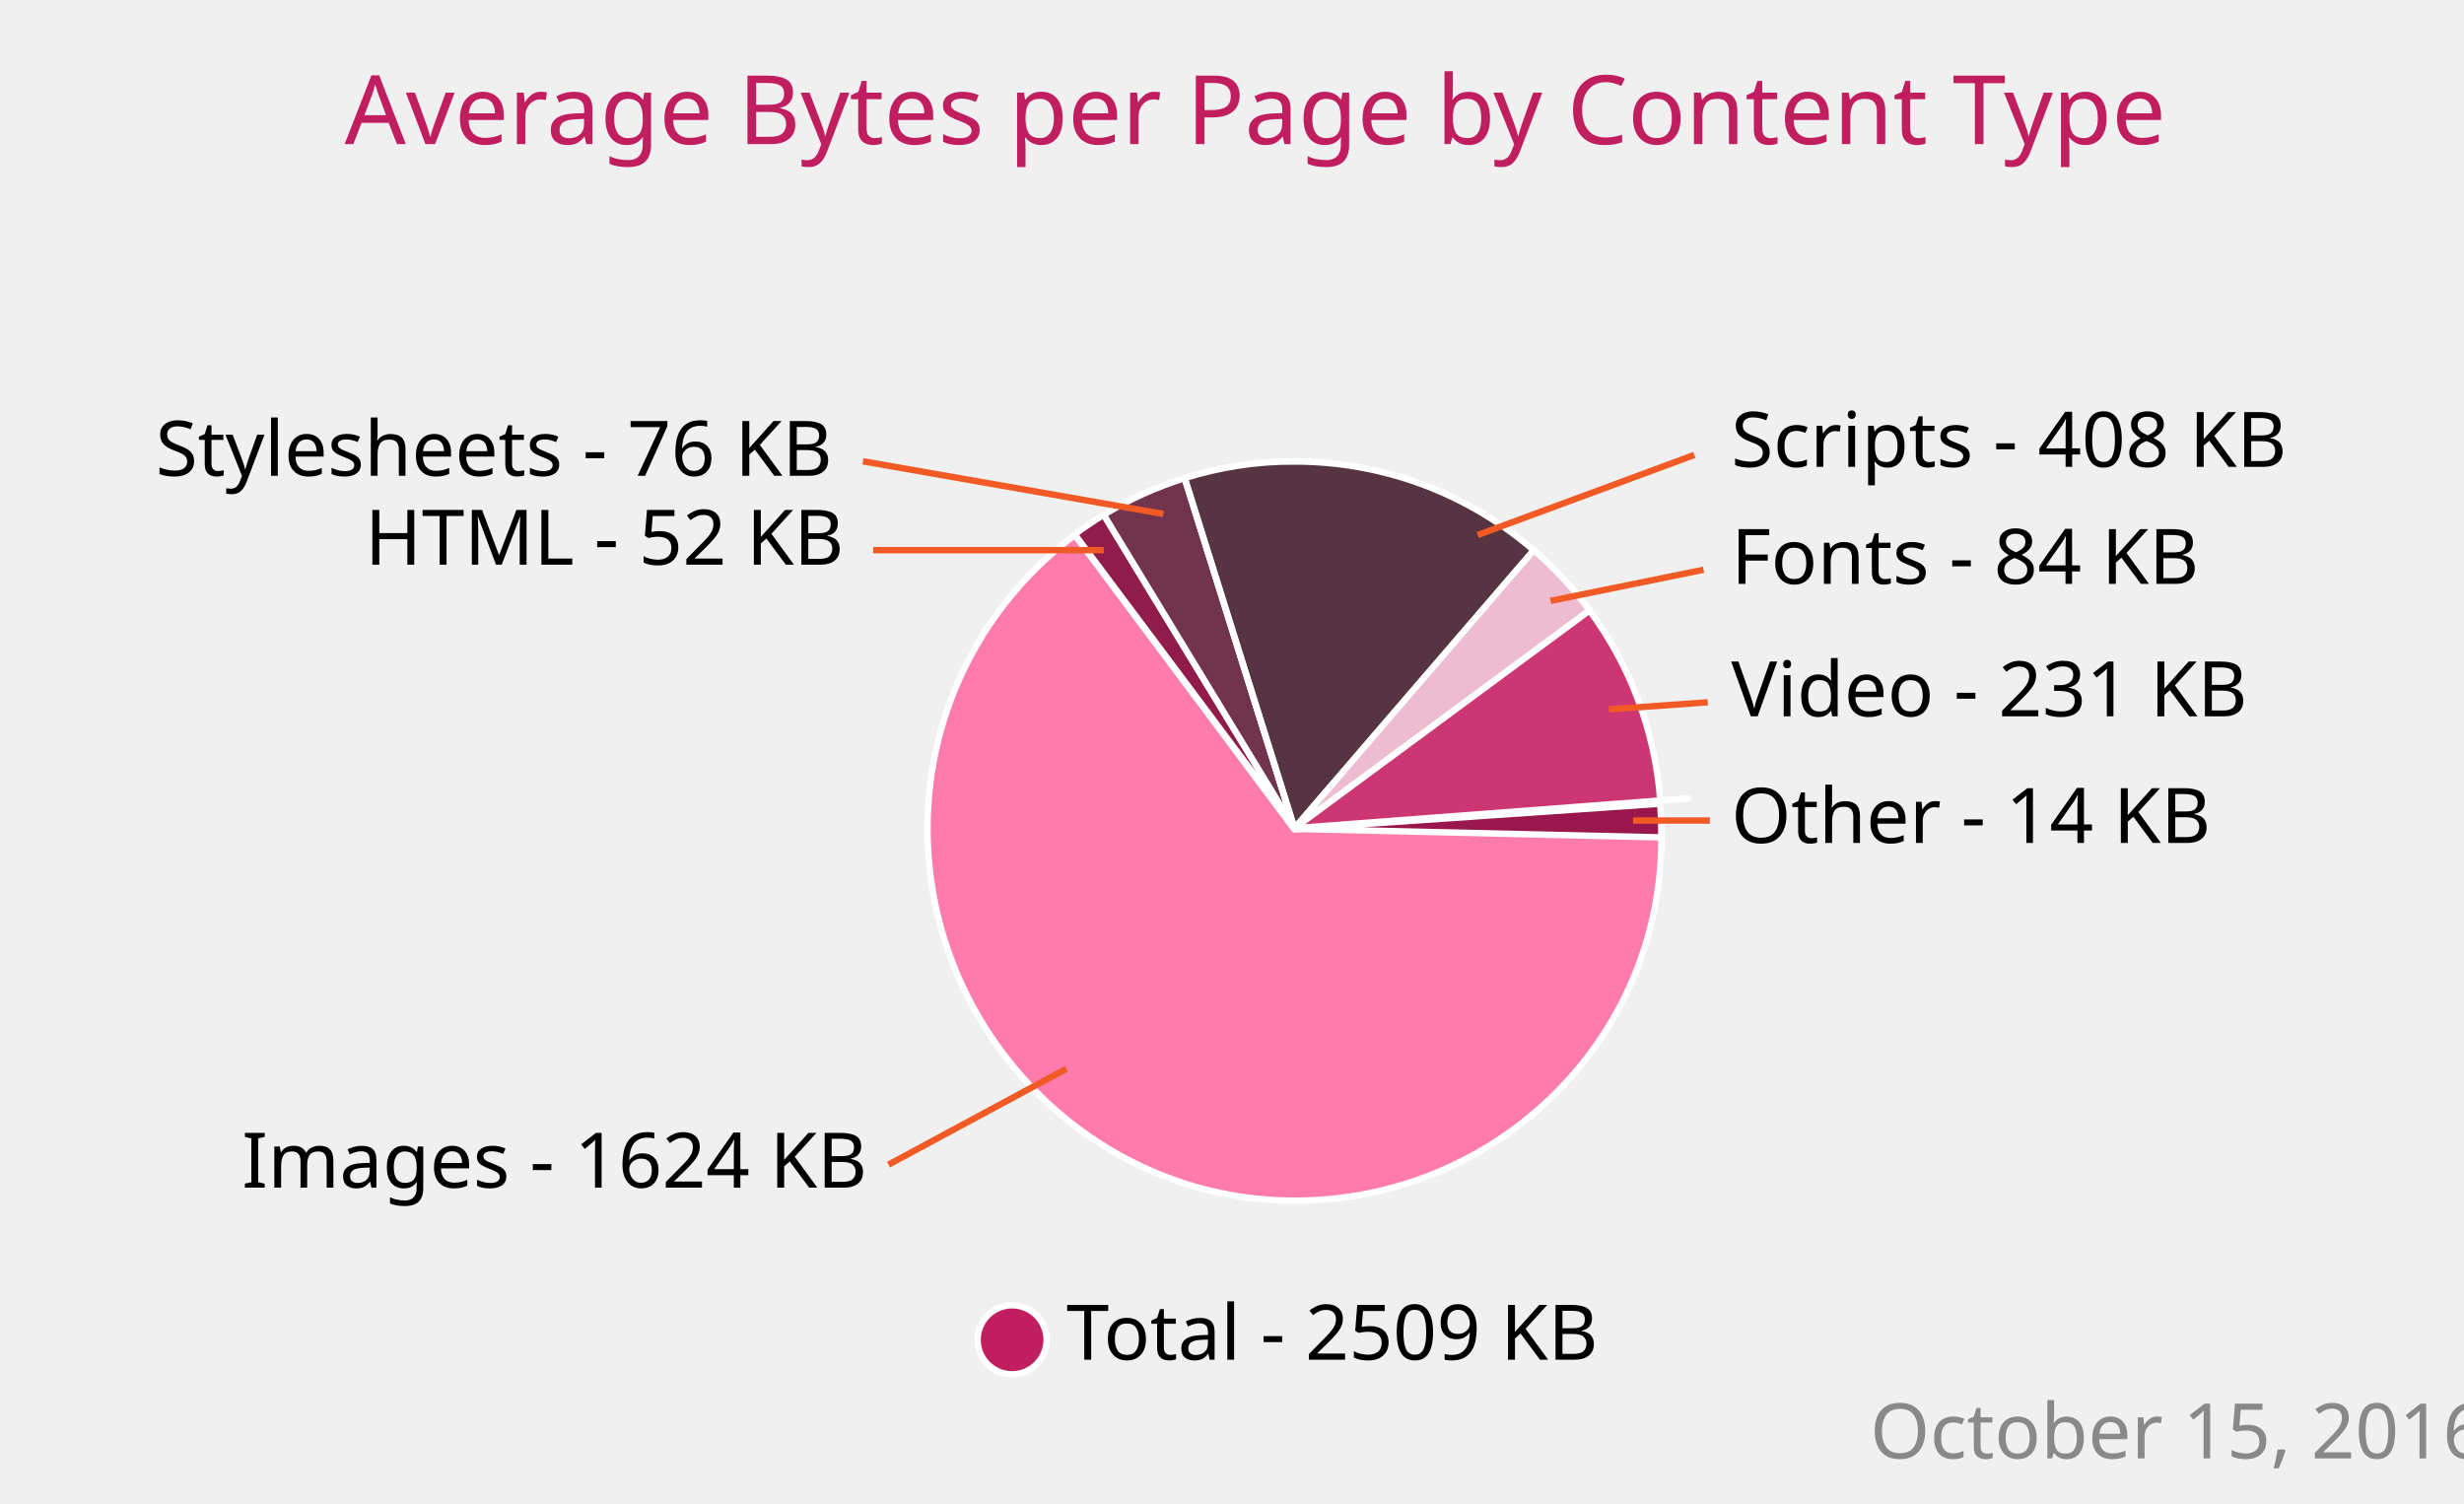
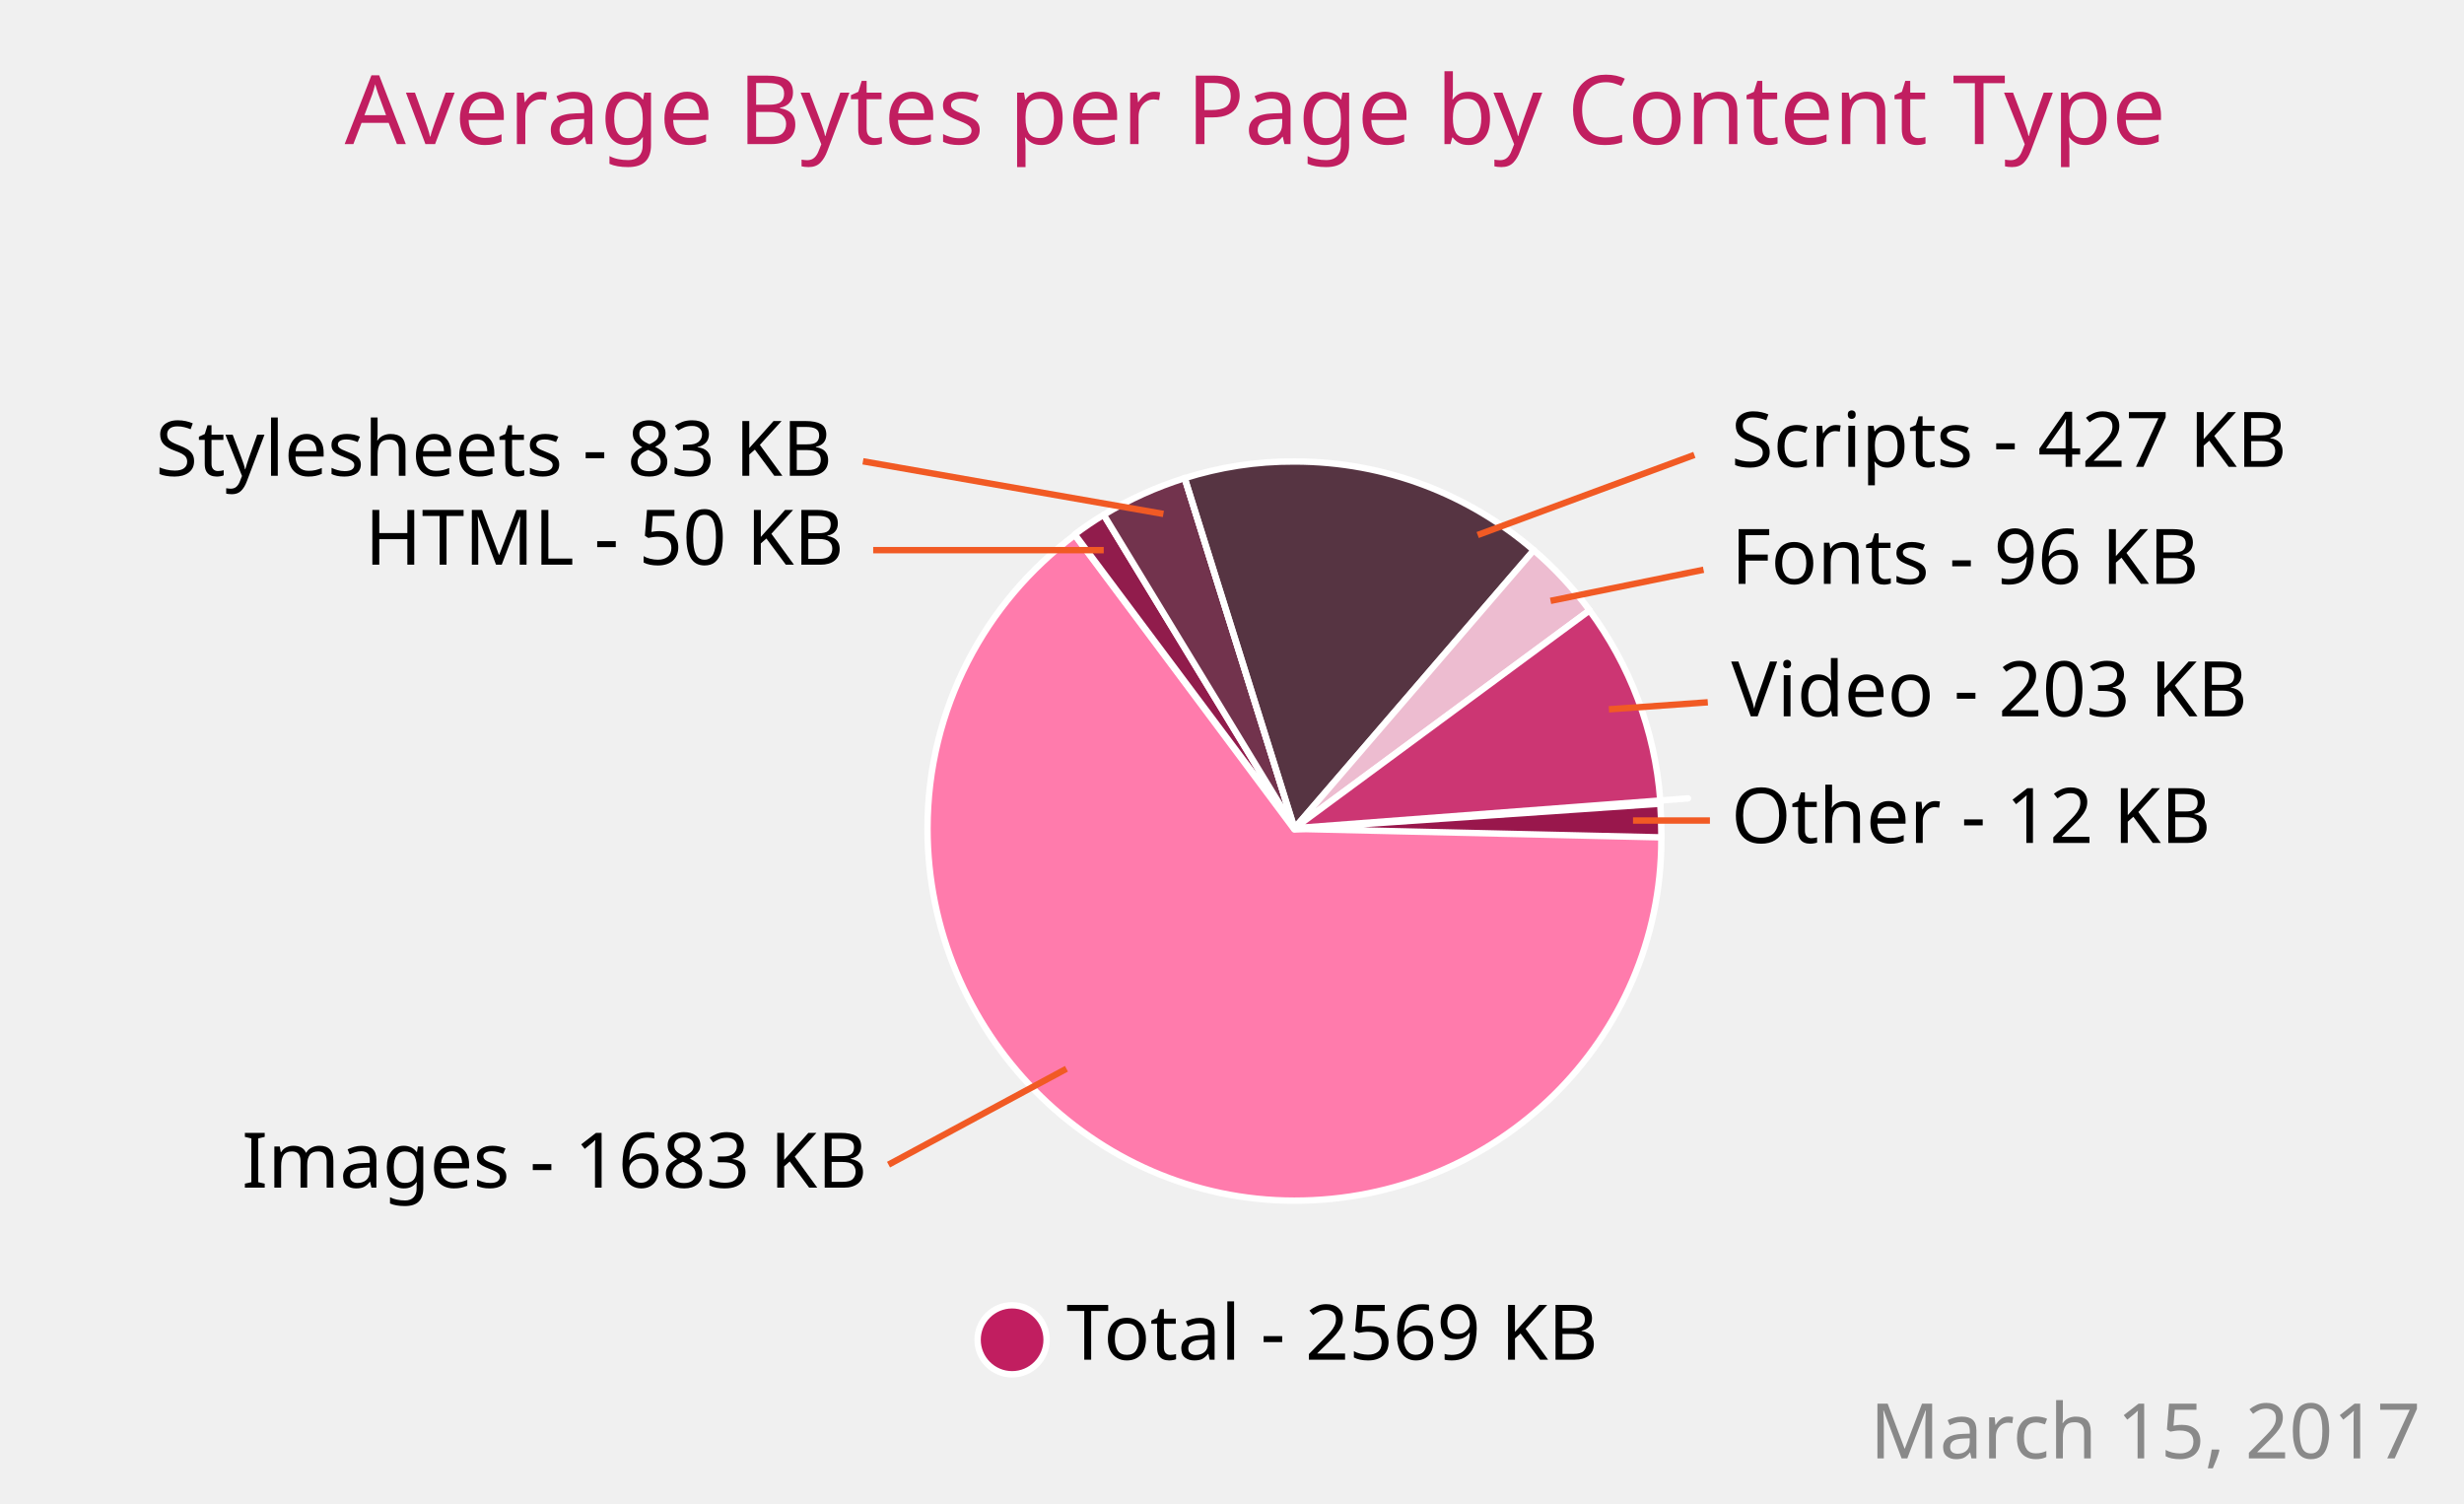
<svg xmlns="http://www.w3.org/2000/svg" version="1.1" id="Layer_1" x="0px" y="0px" viewBox="0 0 1156.4 705.6" style="enable-background:new 0 0 1156.4 705.6;" xml:space="preserve">
  <style type="text/css">
	.st0{fill:none;stroke:#FFFFFF;stroke-width:3;stroke-linecap:round;stroke-linejoin:round;stroke-miterlimit:10;}
	.st1{fill:#FF7BAC;stroke:#FFFFFF;stroke-width:3;stroke-linecap:round;stroke-linejoin:round;stroke-miterlimit:10;}
	.st2{fill:#911C4C;stroke:#FFFFFF;stroke-width:3;stroke-linecap:round;stroke-linejoin:round;stroke-miterlimit:10;}
	.st3{fill:#72334D;stroke:#FFFFFF;stroke-width:3;stroke-linecap:round;stroke-linejoin:round;stroke-miterlimit:10;}
	.st4{fill:#563442;stroke:#FFFFFF;stroke-width:3;stroke-linecap:round;stroke-linejoin:round;stroke-miterlimit:10;}
	.st5{fill:#EDBCD0;stroke:#FFFFFF;stroke-width:3;stroke-linecap:round;stroke-linejoin:round;stroke-miterlimit:10;}
	.st6{fill:#CC3673;stroke:#FFFFFF;stroke-width:3;stroke-linecap:round;stroke-linejoin:round;stroke-miterlimit:10;}
	.st7{fill:#99174C;stroke:#FFFFFF;stroke-width:3;stroke-linecap:round;stroke-linejoin:round;stroke-miterlimit:10;}
	.st8{fill:#C11E60;stroke:#FFFFFF;stroke-width:3;stroke-linecap:round;stroke-linejoin:round;stroke-miterlimit:10;}
	.st9{fill:none;}
	.st10{font-family:'BalooThambi-Regular';}
	.st11{font-size:36px;}
	.st12{fill:#C11E60;}
	.st13{font-size:45px;}
- 	.st14{opacity:0.7;fill:#5D5D5D;}
+ 	.st14{opacity:0.7;fill:#5D5D5D;enable-background:new    ;}
	.st15{fill:none;stroke:#F15A24;stroke-width:3;stroke-miterlimit:10;}
</style>
  <g>
-     <path class="st0" d="M779.2,375.7l13-1L779.2,375.7C779.2,375.7,779.2,375.7,779.2,375.7z" />
+     <path class="st0" d="M779.2,375.7l13-1L779.2,375.7L779.2,375.7z" />
    <polygon class="st1" points="719.9,258.2 719.9,258.2 607.5,388.7  " />
    <polygon class="st1" points="746,286.4 746,286.4 607.5,388.7  " />
    <polygon class="st1" points="518,241.6 518,241.6 607.5,388.7  " />
-     <path class="st1" d="M779.2,378.2c0,0,0-1.3,0-1.3l-171.7,12.4L504.4,251.1c-42,31.4-69.1,81.4-69.1,137.8   c0,95.1,77.1,174.6,172.2,174.6c95,0,172.1-75.5,172.2-169.5l-0.5-7.5L779.2,378.2z" />
+     <path class="st1" d="M779.2,378.2v-1.3l-171.7,12.4L504.4,251.1c-42,31.4-69.1,81.4-69.1,137.8c0,95.1,77.1,174.6,172.2,174.6   c95,0,172.1-75.5,172.2-169.5l-0.5-7.5V378.2z" />
    <path class="st2" d="M518,241.6c-4.7,2.8-9.2,5.9-13.6,9.2l103.1,138L518,241.6z" />
    <path class="st3" d="M556,224.4c-13.4,4.2-26.2,10-38,17.2l89.5,147.2L556,224.4z" />
    <path class="st4" d="M556,224.4l51.5,164.4l112.4-130.5c-30.2-26-69.4-41.7-112.4-41.7C589.5,216.5,572.2,219.3,556,224.4z" />
-     <polygon class="st3" points="556,224.4 607.5,388.7 556,224.4  " />
+     <path class="st3" d="M556,224.4l51.5,164.3L556,224.4z" />
    <path class="st5" d="M746,286.4c-7.7-10.4-16.4-19.8-26.2-28.2L607.5,388.7L746,286.4z" />
    <path class="st6" d="M779.2,375.7c-2.5-33.3-14.5-63.9-33.2-89.2L607.5,388.7L779.2,375.7z" />
    <path class="st7" d="M779.2,377.2L607.4,389l172.3,4c0-1,0-1.4,0-1.5C779.7,387.1,779.5,381.5,779.2,377.2z" />
  </g>
  <circle class="st8" cx="475" cy="628.8" r="16.2" />
  <rect x="113.5" y="533.6" class="st9" width="315" height="42.4" />
-   <text transform="matrix(1 0 0 1 113.4965 557.3908)" class="st10 st11">Images - 1624 KB</text>
+   <text transform="matrix(1 0 0 1 113.4965 557.3908)" class="st10 st11">Images - 1683 KB</text>
  <rect x="171.3" y="241.2" class="st9" width="238.5" height="42.4" />
-   <text transform="matrix(1 0 0 1 171.2682 265.0258)" class="st10 st11">HTML - 52 KB</text>
+   <text transform="matrix(1 0 0 1 171.2682 265.0258)" class="st10 st11">HTML - 50 KB</text>
  <rect x="73" y="199.5" class="st9" width="362.3" height="42.4" />
-   <text transform="matrix(1 0 0 1 73.0116 223.3084)" class="st10 st11">Stylesheets - 76 KB</text>
+   <text transform="matrix(1 0 0 1 73.0116 223.3084)" class="st10 st11">Stylesheets - 83 KB</text>
  <rect x="812.5" y="195.3" class="st9" width="362.3" height="42.4" />
-   <text transform="matrix(1 0 0 1 812.4747 219.1147)" class="st10 st11">Scripts - 408 KB</text>
+   <text transform="matrix(1 0 0 1 812.4747 219.1147)" class="st10 st11">Scripts - 427 KB</text>
  <rect x="812.5" y="250.2" class="st9" width="362.3" height="42.4" />
-   <text transform="matrix(1 0 0 1 812.4747 274.0258)" class="st10 st11">Fonts - 84 KB</text>
+   <text transform="matrix(1 0 0 1 812.4747 274.0258)" class="st10 st11">Fonts - 96 KB</text>
  <rect x="812.5" y="312.4" class="st9" width="362.3" height="42.4" />
-   <text transform="matrix(1 0 0 1 812.4747 336.1872)" class="st10 st11">Video - 231 KB</text>
+   <text transform="matrix(1 0 0 1 812.4747 336.1872)" class="st10 st11">Video - 203 KB</text>
  <rect x="812.5" y="371.8" class="st9" width="362.3" height="42.4" />
-   <text transform="matrix(1 0 0 1 812.4747 395.6147)" class="st10 st11">Other - 14 KB</text>
+   <text transform="matrix(1 0 0 1 812.4747 395.6147)" class="st10 st11">Other - 12 KB</text>
  <rect x="500.5" y="614.3" class="st9" width="453" height="61.5" />
-   <text transform="matrix(1 0 0 1 500.4735 638.135)" class="st10 st11">Total - 2509 KB</text>
+   <text transform="matrix(1 0 0 1 500.4735 638.135)" class="st10 st11">Total - 2569 KB</text>
  <rect x="-3" y="37.9" class="st9" width="1159.4" height="81.5" />
  <text transform="matrix(1 0 0 1 161.7583 67.6192)" class="st12 st10 st13">Average Bytes per Page by Content Type</text>
  <rect x="430.5" y="660.7" class="st9" width="1159.4" height="65.6" />
-   <text transform="matrix(1 0 0 1 877.6312 684.477)" class="st14 st10 st11">October 15, 2016</text>
+   <text transform="matrix(1 0 0 1 877.6312 684.477)" class="st14 st10 st11">March 15, 2017</text>
  <line class="st15" x1="405" y1="216.5" x2="546" y2="241.2" />
  <line class="st15" x1="409.8" y1="258.2" x2="518" y2="258.2" />
  <line class="st15" x1="693.5" y1="251.1" x2="795.2" y2="213.5" />
  <line class="st15" x1="727.7" y1="282" x2="799.5" y2="267.4" />
  <line class="st15" x1="755.1" y1="332.9" x2="801.5" y2="329.6" />
  <line class="st15" x1="802.5" y1="385.1" x2="766.4" y2="385.1" />
  <line class="st15" x1="417" y1="546.6" x2="500.5" y2="501.6" />
</svg>
